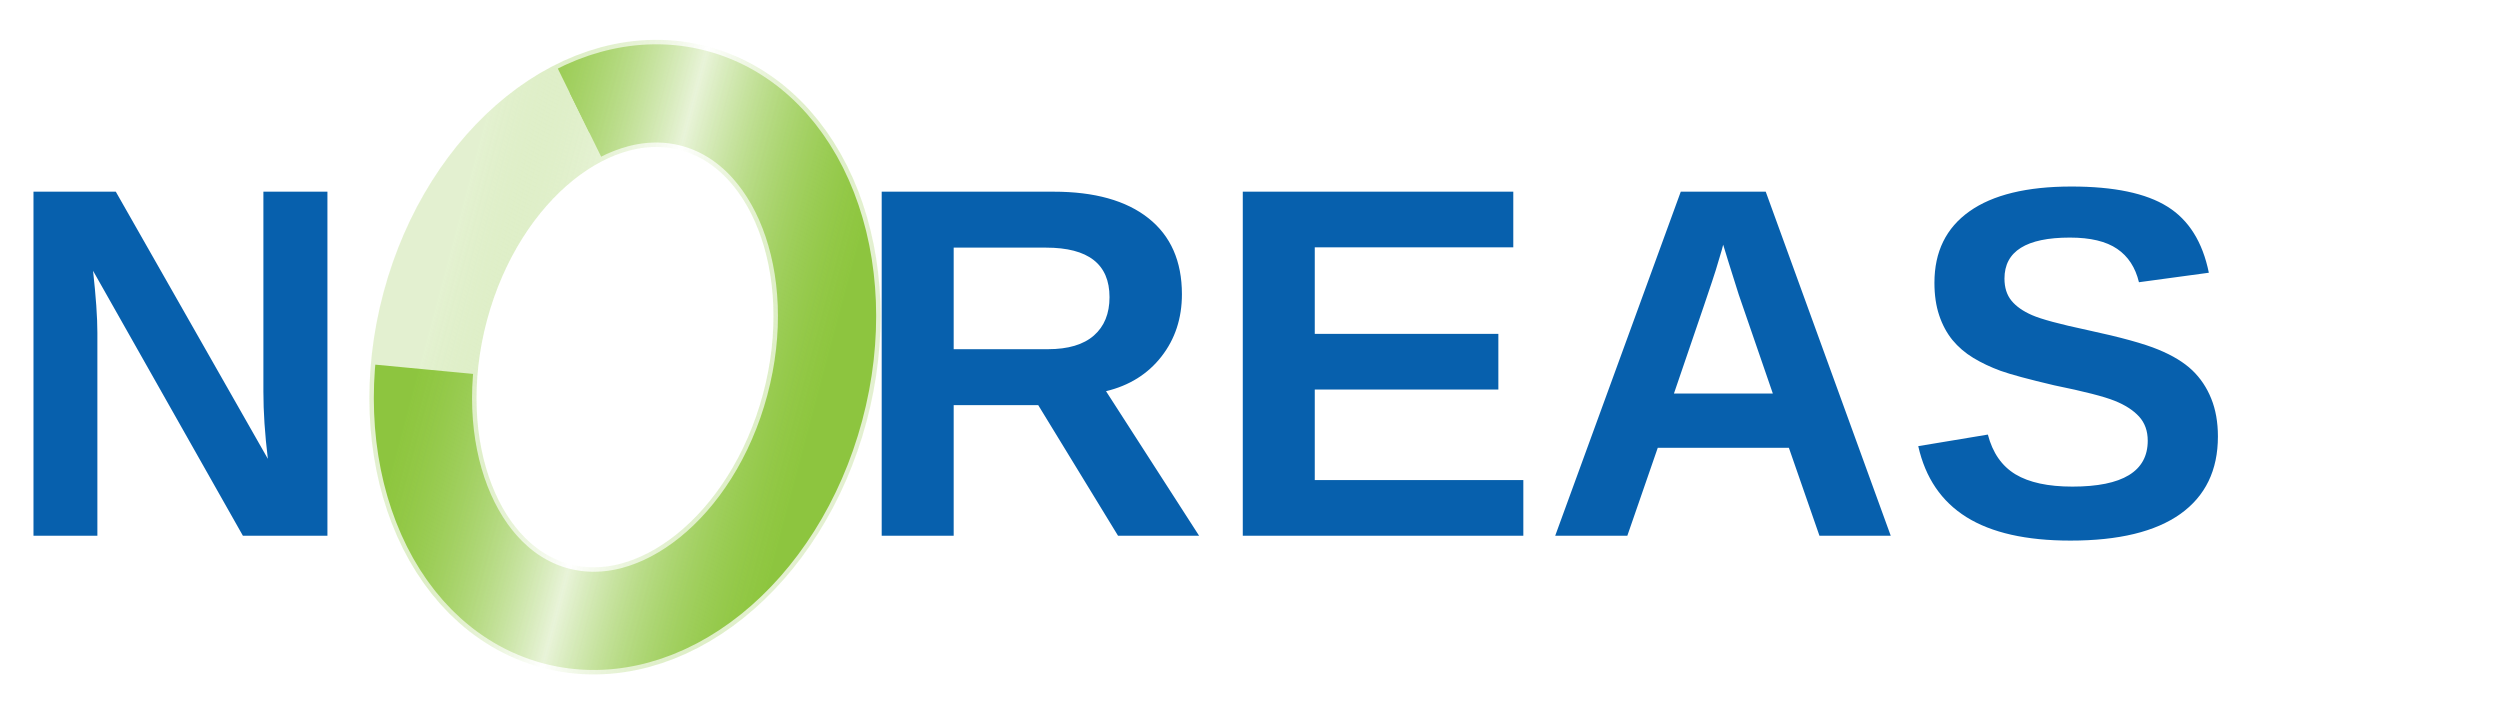
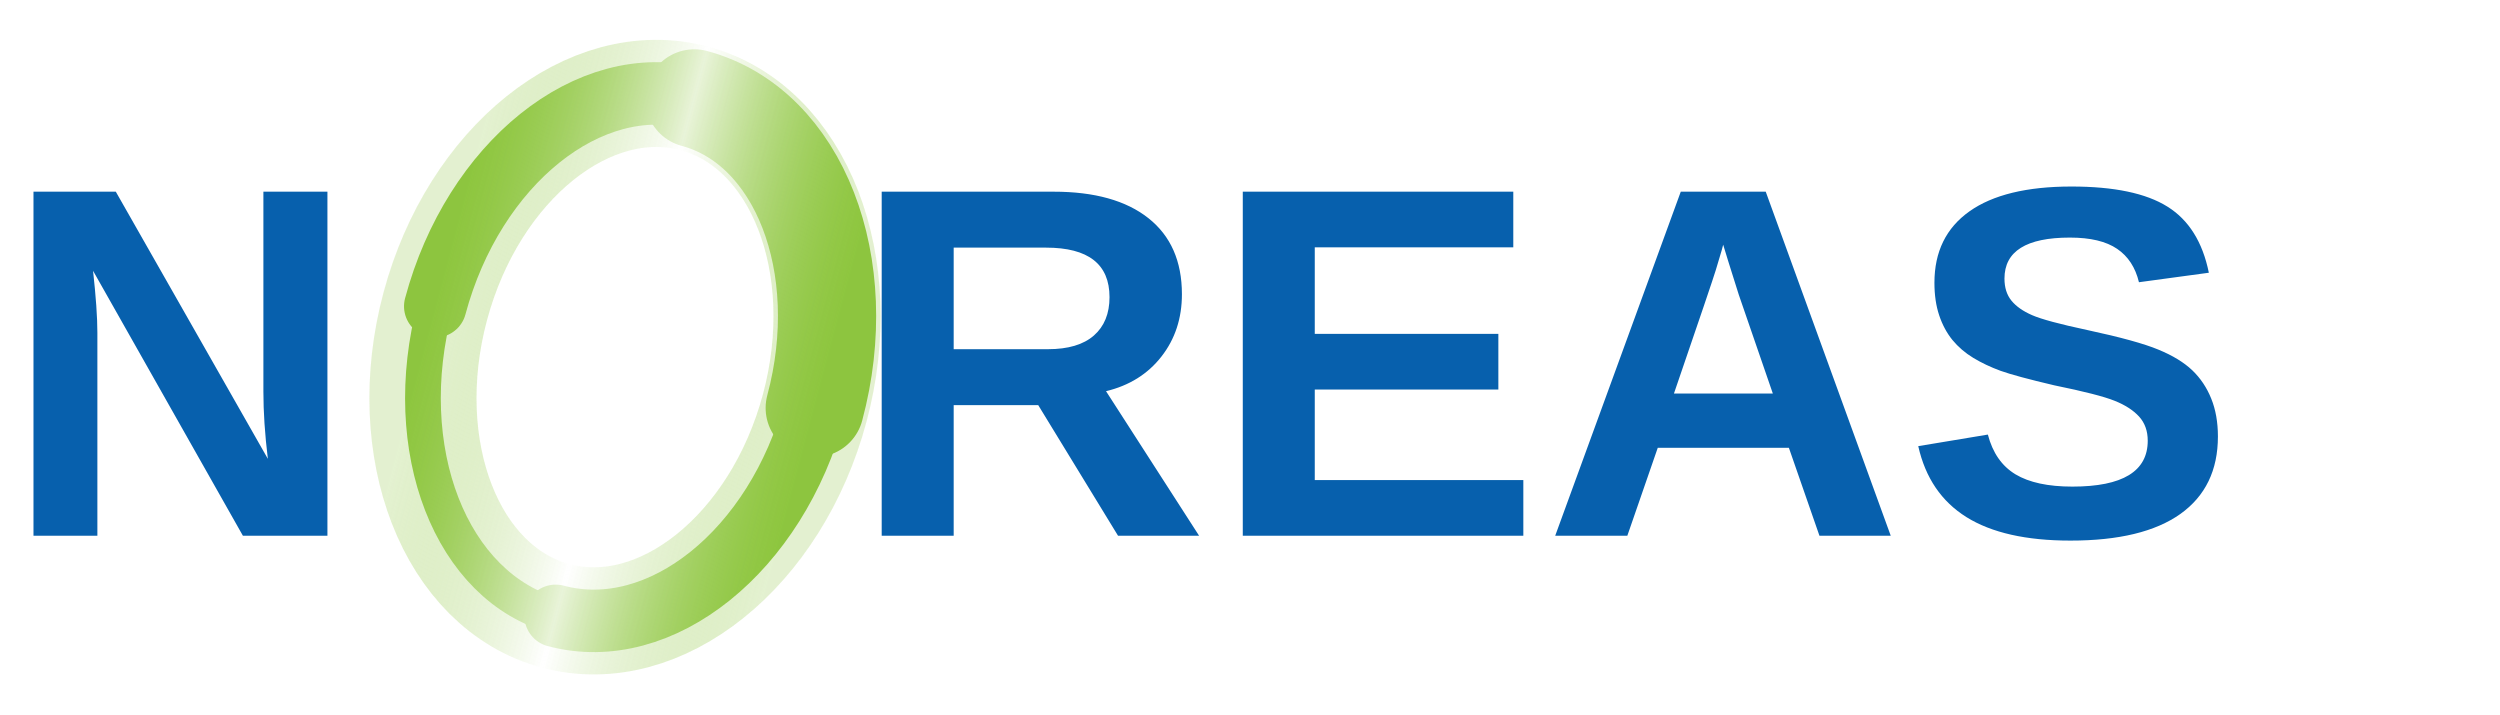
<svg xmlns="http://www.w3.org/2000/svg" viewBox="0 0 280 80" width="280" height="80">
  <defs>
    <linearGradient id="lightGradient" x1="0%" y1="0%" x2="100%" y2="0%">
      <stop offset="0%" style="stop-color:#8ec63f;stop-opacity:0.3" />
      <stop offset="50%" style="stop-color:#ffffff;stop-opacity:1" />
      <stop offset="100%" style="stop-color:#8ec63f;stop-opacity:0.3" />
      <animate attributeName="x1" values="-100%;200%" dur="2s" repeatCount="1" />
      <animate attributeName="x2" values="0%;300%" dur="2s" repeatCount="1" />
    </linearGradient>
  </defs>
  <text x="0" y="60" font-family="Arial, sans-serif" font-size="56" font-weight="bold" fill="#0760ad">N</text>
-   <ellipse cx="70" cy="40" rx="22" ry="30" fill="none" stroke="#8ec63f" stroke-width="5" transform="rotate(15 70 40)" stroke-dasharray="35 75 35 75" stroke-dashoffset="0" />
-   <ellipse cx="70" cy="40" rx="22" ry="30" fill="none" stroke="#8ec63f" stroke-width="11" transform="rotate(15 70 40)" stroke-dasharray="75 35 75 35" stroke-dashoffset="0" />
+   <g transform="rotate(15 70 40)">
+     <path d="M 48,40 A 22,30 0 0,1 70,10" fill="none" stroke="#8ec63f" stroke-width="7" stroke-linecap="round" />
+     <path d="M 70,10 A 22,30 0 0,1 92,40" fill="none" stroke="#8ec63f" stroke-width="11" stroke-linecap="round" />
+     <path d="M 92,40 A 22,30 0 0,1 70,70" fill="none" stroke="#8ec63f" stroke-width="7" stroke-linecap="round" />
+     <path d="M 70,70 A 22,30 0 0,1 48,40" fill="none" stroke="#8ec63f" stroke-width="4" stroke-linecap="round" />
+   </g>
  <ellipse cx="70" cy="40" rx="22" ry="30" fill="none" stroke="url(#lightGradient)" stroke-width="12" transform="rotate(15 70 40)" opacity="0.8">
    <animate attributeName="opacity" values="0;1;1;0" dur="2s" repeatCount="1" />
  </ellipse>
  <text x="95" y="60" font-family="Arial, sans-serif" font-size="56" font-weight="bold" fill="#0760ad">REAS</text>
</svg>
